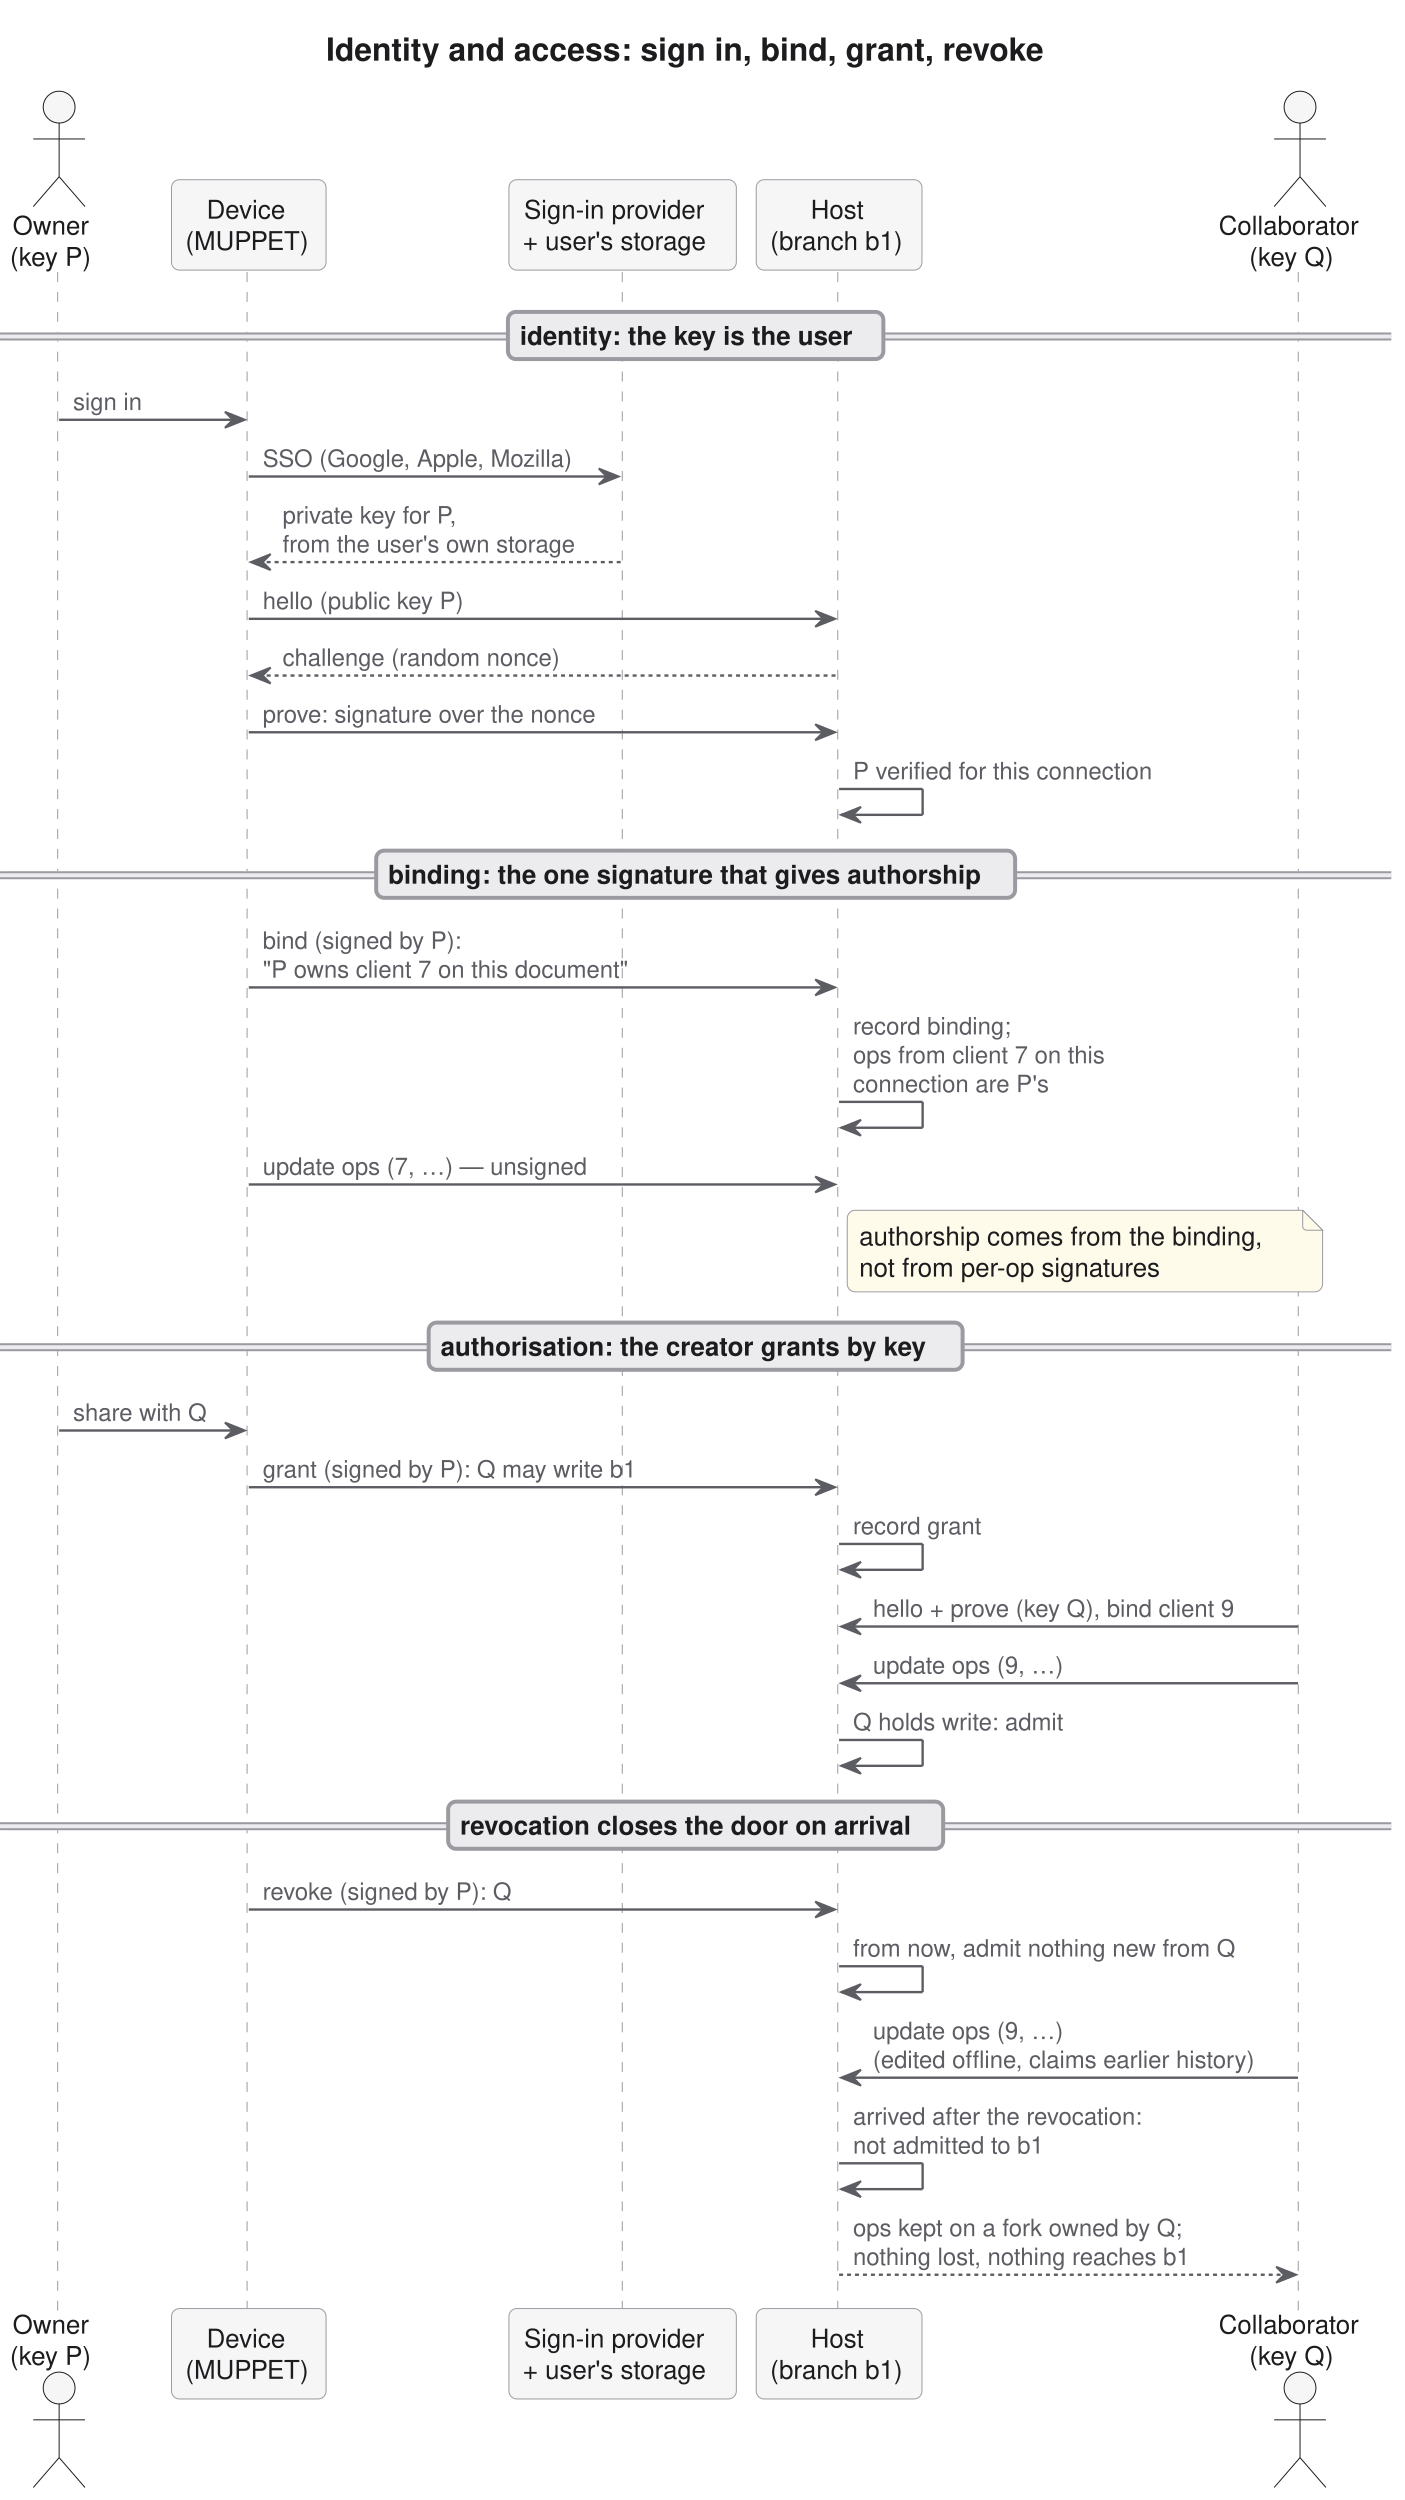
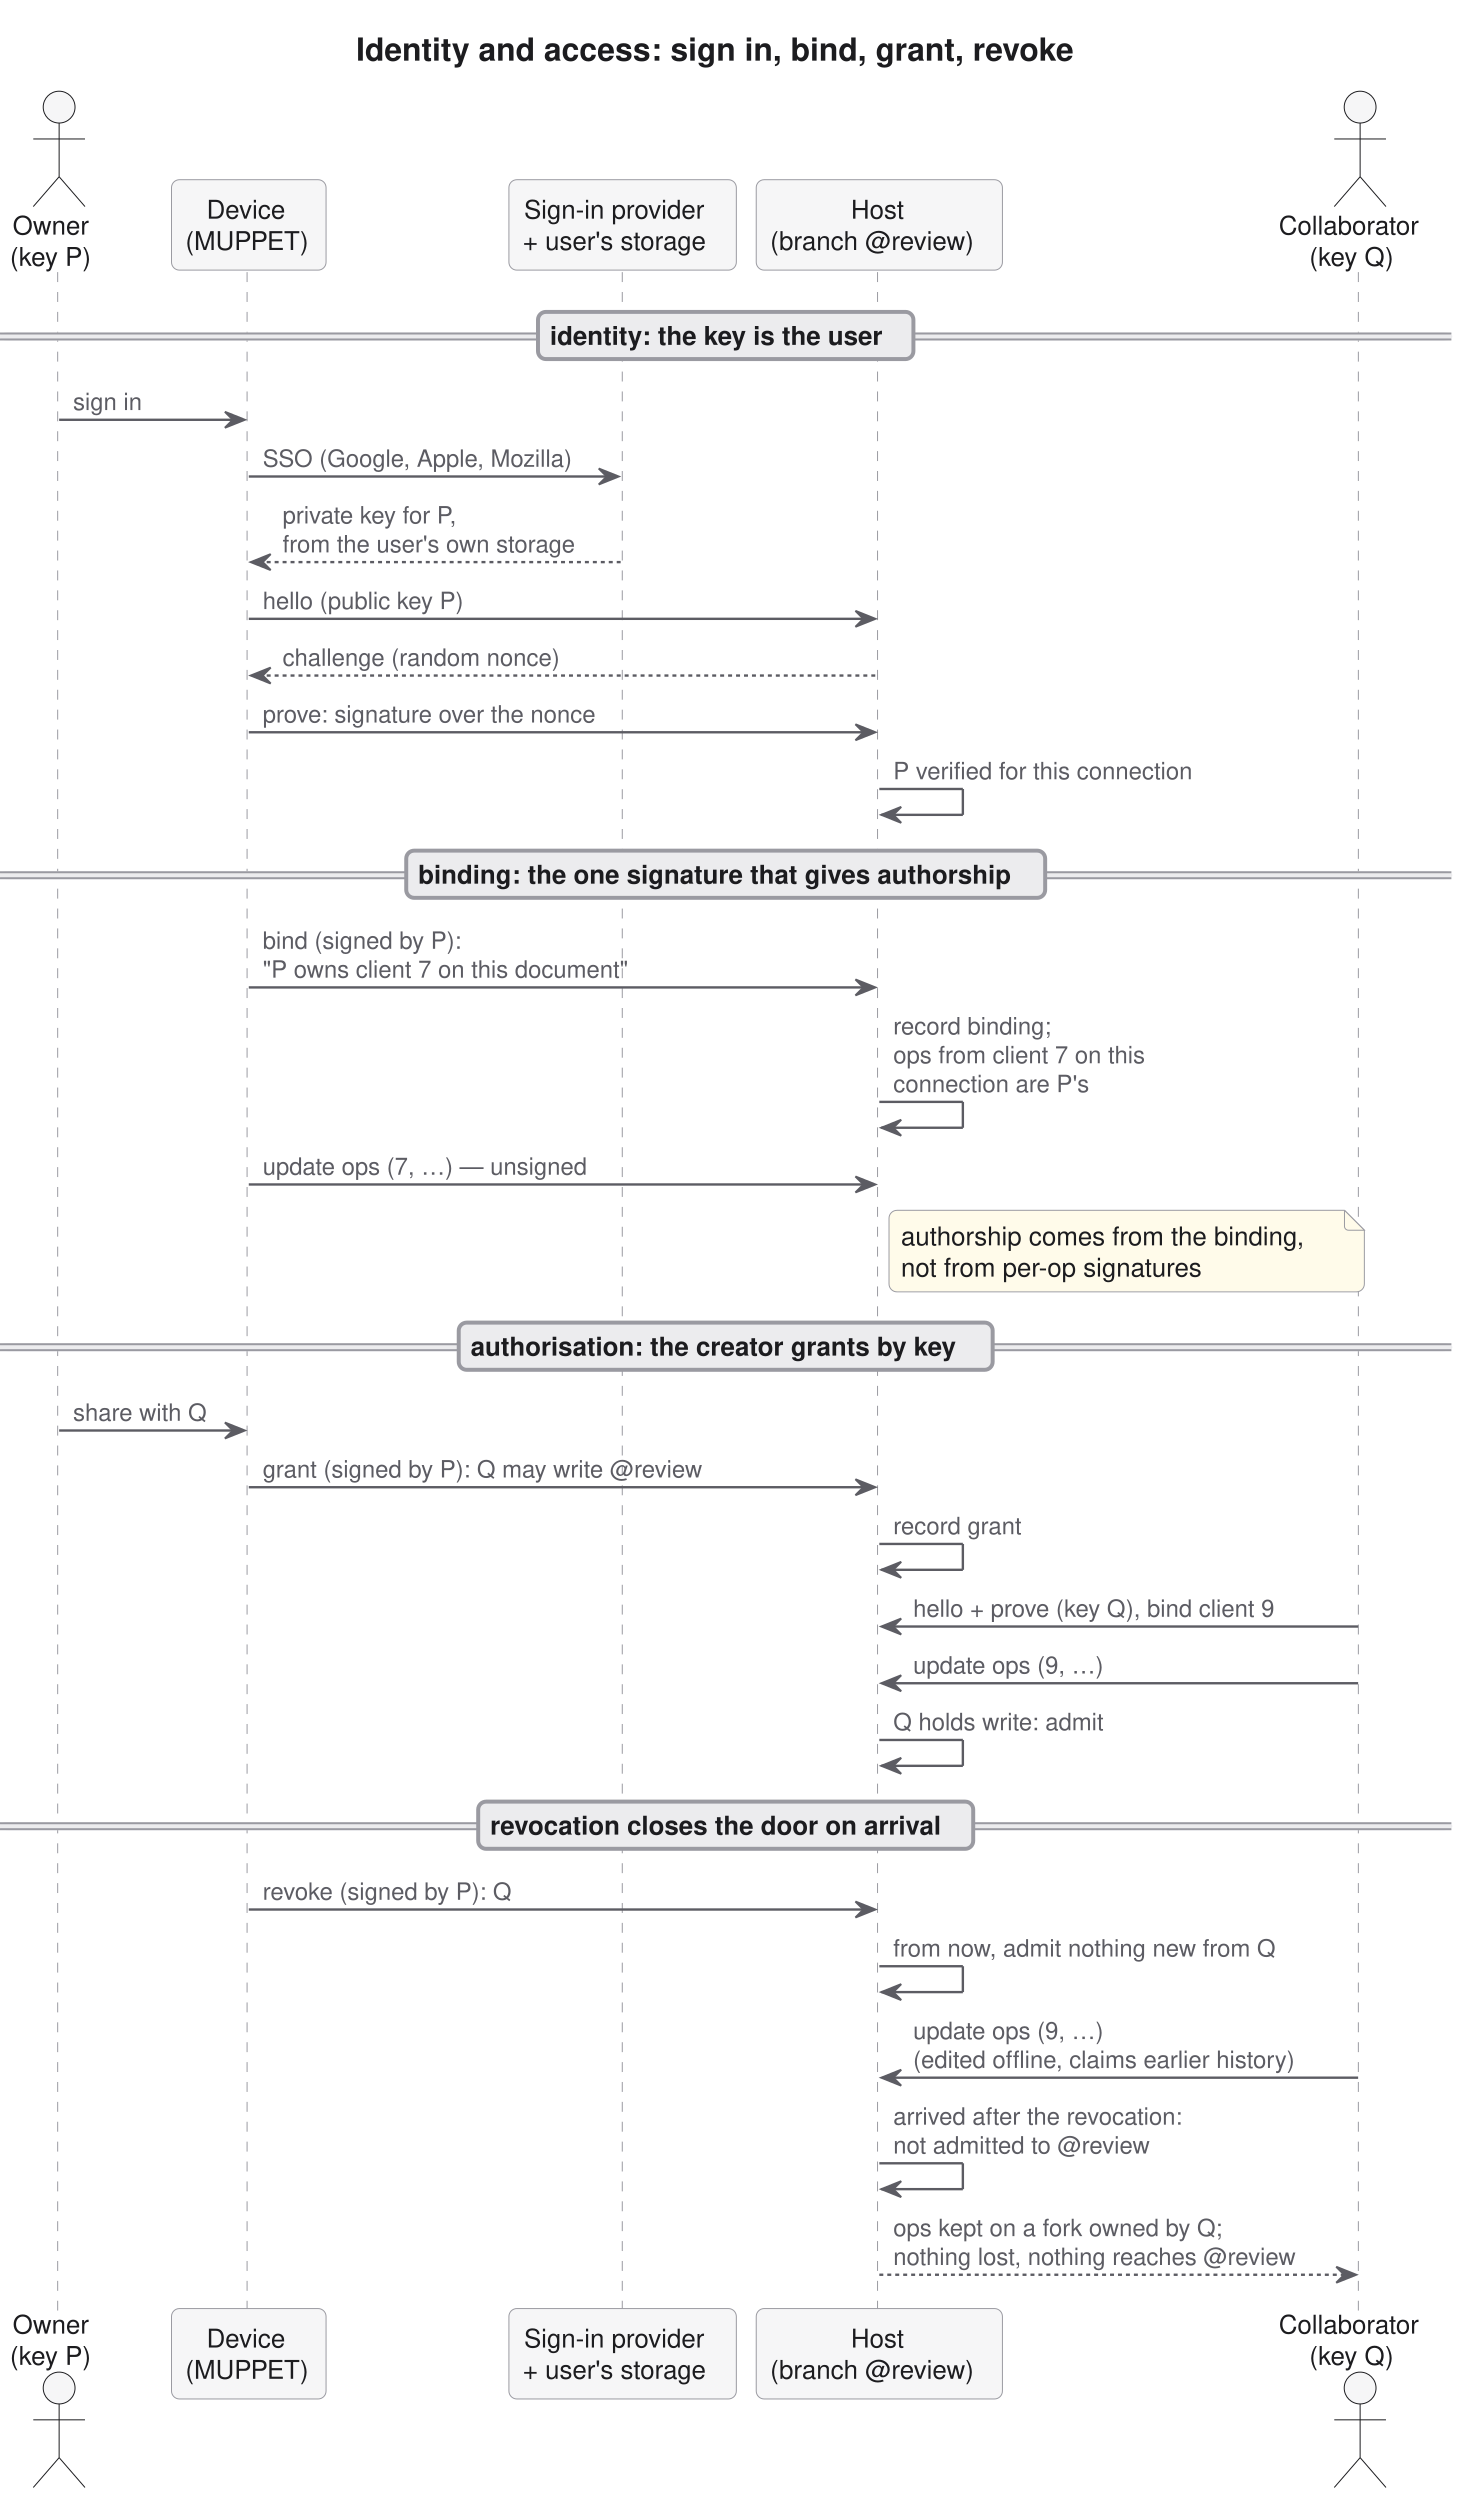
- <svg xmlns="http://www.w3.org/2000/svg" contentStyleType="text/css" data-diagram-type="SEQUENCE" height="1257px" preserveAspectRatio="none" style="width:706px;height:1257px;" version="1.1" viewBox="0 0 706 1257" width="706px" zoomAndPan="magnify">
+ <svg xmlns="http://www.w3.org/2000/svg" contentStyleType="text/css" data-diagram-type="SEQUENCE" height="1257px" preserveAspectRatio="none" style="width:736px;height:1257px;" version="1.1" viewBox="0 0 736 1257" width="736px" zoomAndPan="magnify">
  <defs />
  <g>
-     <text fill="#1C1C1F" font-family="Helvetica" font-size="16" font-weight="bold" lengthAdjust="spacing" textLength="370.695" x="163.924" y="30.5">Identity and access: sign in, bind, grant, revoke</text>
+     <text fill="#1C1C1F" font-family="Helvetica" font-size="16" font-weight="bold" lengthAdjust="spacing" textLength="370.695" x="179.032" y="30.5">Identity and access: sign in, bind, grant, revoke</text>
    <g>
      <rect fill="#000000" fill-opacity="0" height="1024.924" width="8" x="25.731" y="136.818" />
      <line style="stroke:#9A9AA1;stroke-width:0.5;stroke-dasharray:5,5;" x1="29" x2="29" y1="136.818" y2="1161.742" />
    </g>
    <g>
      <rect fill="#000000" fill-opacity="0" height="1024.924" width="8" x="121.087" y="136.818" />
      <line style="stroke:#9A9AA1;stroke-width:0.5;stroke-dasharray:5,5;" x1="124.231" x2="124.231" y1="136.818" y2="1161.742" />
    </g>
    <g>
      <rect fill="#000000" fill-opacity="0" height="1024.924" width="8" x="309.055" y="136.818" />
      <line style="stroke:#9A9AA1;stroke-width:0.5;stroke-dasharray:5,5;" x1="312.88" x2="312.88" y1="136.818" y2="1161.742" />
    </g>
    <g>
-       <rect fill="#000000" fill-opacity="0" height="1024.924" width="8" x="417.898" y="136.818" />
-       <line style="stroke:#9A9AA1;stroke-width:0.5;stroke-dasharray:5,5;" x1="421.231" x2="421.231" y1="136.818" y2="1161.742" />
-     </g>
-     <g>
-       <rect fill="#000000" fill-opacity="0" height="1024.924" width="8" x="649.654" y="136.818" />
-       <line style="stroke:#9A9AA1;stroke-width:0.5;stroke-dasharray:5,5;" x1="652.765" x2="652.765" y1="136.818" y2="1161.742" />
+       <rect fill="#000000" fill-opacity="0" height="1024.924" width="8" x="438.125" y="136.818" />
+       <line style="stroke:#9A9AA1;stroke-width:0.5;stroke-dasharray:5,5;" x1="441.231" x2="441.231" y1="136.818" y2="1161.742" />
+     </g>
+     <g>
+       <rect fill="#000000" fill-opacity="0" height="1024.924" width="8" x="679.871" y="136.818" />
+       <line style="stroke:#9A9AA1;stroke-width:0.5;stroke-dasharray:5,5;" x1="682.982" x2="682.982" y1="136.818" y2="1161.742" />
    </g>
    <g class="participant participant-head" data-participant="o">
      <text fill="#1C1C1F" font-family="Helvetica" font-size="13" lengthAdjust="spacing" textLength="40.733" x="6.365" y="117.953">Owner</text>
      <text fill="#1C1C1F" font-family="Helvetica" font-size="13" lengthAdjust="spacing" textLength="43.462" x="5" y="133.683">(key P)</text>
      <ellipse cx="29.731" cy="53.859" fill="#F6F6F7" rx="8" ry="8" style="stroke:#1C1C1F;stroke-width:0.5;" />
      <path d="M29.731,61.859 L29.731,88.859 M16.731,69.859 L42.731,69.859 M29.731,88.859 L16.731,103.859 M29.731,88.859 L42.731,103.859" fill="none" style="stroke:#1C1C1F;stroke-width:0.5;" />
    </g>
    <g class="participant participant-tail" data-participant="o">
      <text fill="#1C1C1F" font-family="Helvetica" font-size="13" lengthAdjust="spacing" textLength="40.733" x="6.365" y="1173.336">Owner</text>
      <text fill="#1C1C1F" font-family="Helvetica" font-size="13" lengthAdjust="spacing" textLength="43.462" x="5" y="1189.065">(key P)</text>
      <ellipse cx="29.731" cy="1200.701" fill="#F6F6F7" rx="8" ry="8" style="stroke:#1C1C1F;stroke-width:0.5;" />
      <path d="M29.731,1208.701 L29.731,1235.701 M16.731,1216.701 L42.731,1216.701 M29.731,1235.701 L16.731,1250.701 M29.731,1235.701 L42.731,1250.701" fill="none" style="stroke:#1C1C1F;stroke-width:0.5;" />
    </g>
    <g class="participant participant-head" data-participant="d">
      <rect fill="#F6F6F7" height="45.459" rx="4" ry="4" style="stroke:#9A9AA1;stroke-width:0.5;" width="77.711" x="86.231" y="90.359" />
      <text fill="#1C1C1F" font-family="Helvetica" font-size="13" lengthAdjust="spacing" textLength="42.421" x="103.876" y="109.953">Device</text>
      <text fill="#1C1C1F" font-family="Helvetica" font-size="13" lengthAdjust="spacing" textLength="63.711" x="93.231" y="125.683">(MUPPET)</text>
    </g>
    <g class="participant participant-tail" data-participant="d">
      <rect fill="#F6F6F7" height="45.459" rx="4" ry="4" style="stroke:#9A9AA1;stroke-width:0.5;" width="77.711" x="86.231" y="1160.742" />
      <text fill="#1C1C1F" font-family="Helvetica" font-size="13" lengthAdjust="spacing" textLength="42.421" x="103.876" y="1180.336">Device</text>
      <text fill="#1C1C1F" font-family="Helvetica" font-size="13" lengthAdjust="spacing" textLength="63.711" x="93.231" y="1196.065">(MUPPET)</text>
    </g>
    <g class="participant participant-head" data-participant="sso">
      <rect fill="#F6F6F7" height="45.459" rx="4" ry="4" style="stroke:#9A9AA1;stroke-width:0.5;" width="114.35" x="255.88" y="90.359" />
      <text fill="#1C1C1F" font-family="Helvetica" font-size="13" lengthAdjust="spacing" textLength="99.144" x="263.483" y="109.953">Sign-in provider</text>
      <text fill="#1C1C1F" font-family="Helvetica" font-size="13" lengthAdjust="spacing" textLength="100.35" x="262.88" y="125.683">+ user's storage</text>
    </g>
    <g class="participant participant-tail" data-participant="sso">
      <rect fill="#F6F6F7" height="45.459" rx="4" ry="4" style="stroke:#9A9AA1;stroke-width:0.5;" width="114.35" x="255.88" y="1160.742" />
      <text fill="#1C1C1F" font-family="Helvetica" font-size="13" lengthAdjust="spacing" textLength="99.144" x="263.483" y="1180.336">Sign-in provider</text>
      <text fill="#1C1C1F" font-family="Helvetica" font-size="13" lengthAdjust="spacing" textLength="100.35" x="262.88" y="1196.065">+ user's storage</text>
    </g>
    <g class="participant participant-head" data-participant="t">
-       <rect fill="#F6F6F7" height="45.459" rx="4" ry="4" style="stroke:#9A9AA1;stroke-width:0.5;" width="83.335" x="380.231" y="90.359" />
-       <text fill="#1C1C1F" font-family="Helvetica" font-size="13" lengthAdjust="spacing" textLength="28.571" x="407.613" y="109.953">Host</text>
-       <text fill="#1C1C1F" font-family="Helvetica" font-size="13" lengthAdjust="spacing" textLength="69.335" x="387.231" y="125.683">(branch b1)</text>
+       <rect fill="#F6F6F7" height="45.459" rx="4" ry="4" style="stroke:#9A9AA1;stroke-width:0.5;" width="123.789" x="380.231" y="90.359" />
+       <text fill="#1C1C1F" font-family="Helvetica" font-size="13" lengthAdjust="spacing" textLength="28.571" x="427.84" y="109.953">Host</text>
+       <text fill="#1C1C1F" font-family="Helvetica" font-size="13" lengthAdjust="spacing" textLength="109.789" x="387.231" y="125.683">(branch @review)</text>
    </g>
    <g class="participant participant-tail" data-participant="t">
-       <rect fill="#F6F6F7" height="45.459" rx="4" ry="4" style="stroke:#9A9AA1;stroke-width:0.5;" width="83.335" x="380.231" y="1160.742" />
-       <text fill="#1C1C1F" font-family="Helvetica" font-size="13" lengthAdjust="spacing" textLength="28.571" x="407.613" y="1180.336">Host</text>
-       <text fill="#1C1C1F" font-family="Helvetica" font-size="13" lengthAdjust="spacing" textLength="69.335" x="387.231" y="1196.065">(branch b1)</text>
+       <rect fill="#F6F6F7" height="45.459" rx="4" ry="4" style="stroke:#9A9AA1;stroke-width:0.5;" width="123.789" x="380.231" y="1160.742" />
+       <text fill="#1C1C1F" font-family="Helvetica" font-size="13" lengthAdjust="spacing" textLength="28.571" x="427.84" y="1180.336">Host</text>
+       <text fill="#1C1C1F" font-family="Helvetica" font-size="13" lengthAdjust="spacing" textLength="109.789" x="387.231" y="1196.065">(branch @review)</text>
    </g>
    <g class="participant participant-head" data-participant="q">
-       <text fill="#1C1C1F" font-family="Helvetica" font-size="13" lengthAdjust="spacing" textLength="75.778" x="612.765" y="117.953">Collaborator</text>
-       <text fill="#1C1C1F" font-family="Helvetica" font-size="13" lengthAdjust="spacing" textLength="45.1" x="628.104" y="133.683">(key Q)</text>
-       <ellipse cx="653.654" cy="53.859" fill="#F6F6F7" rx="8" ry="8" style="stroke:#1C1C1F;stroke-width:0.5;" />
-       <path d="M653.654,61.859 L653.654,88.859 M640.654,69.859 L666.654,69.859 M653.654,88.859 L640.654,103.859 M653.654,88.859 L666.654,103.859" fill="none" style="stroke:#1C1C1F;stroke-width:0.5;" />
+       <text fill="#1C1C1F" font-family="Helvetica" font-size="13" lengthAdjust="spacing" textLength="75.778" x="642.982" y="117.953">Collaborator</text>
+       <text fill="#1C1C1F" font-family="Helvetica" font-size="13" lengthAdjust="spacing" textLength="45.1" x="658.321" y="133.683">(key Q)</text>
+       <ellipse cx="683.871" cy="53.859" fill="#F6F6F7" rx="8" ry="8" style="stroke:#1C1C1F;stroke-width:0.5;" />
+       <path d="M683.871,61.859 L683.871,88.859 M670.871,69.859 L696.871,69.859 M683.871,88.859 L670.871,103.859 M683.871,88.859 L696.871,103.859" fill="none" style="stroke:#1C1C1F;stroke-width:0.5;" />
    </g>
    <g class="participant participant-tail" data-participant="q">
-       <text fill="#1C1C1F" font-family="Helvetica" font-size="13" lengthAdjust="spacing" textLength="75.778" x="612.765" y="1173.336">Collaborator</text>
-       <text fill="#1C1C1F" font-family="Helvetica" font-size="13" lengthAdjust="spacing" textLength="45.1" x="628.104" y="1189.065">(key Q)</text>
-       <ellipse cx="653.654" cy="1200.701" fill="#F6F6F7" rx="8" ry="8" style="stroke:#1C1C1F;stroke-width:0.5;" />
-       <path d="M653.654,1208.701 L653.654,1235.701 M640.654,1216.701 L666.654,1216.701 M653.654,1235.701 L640.654,1250.701 M653.654,1235.701 L666.654,1250.701" fill="none" style="stroke:#1C1C1F;stroke-width:0.5;" />
-     </g>
-     <rect fill="#ECECEE" height="3" rx="4" ry="4" style="stroke:#ECECEE;stroke-width:1;" width="699.543" x="0" y="167.683" />
-     <line style="stroke:#9A9AA1;stroke-width:1;" x1="0" x2="699.543" y1="167.683" y2="167.683" />
-     <line style="stroke:#9A9AA1;stroke-width:1;" x1="0" x2="699.543" y1="170.683" y2="170.683" />
-     <rect fill="#ECECEE" height="23.73" rx="4" ry="4" style="stroke:#9A9AA1;stroke-width:2;" width="188.764" x="255.39" y="156.818" />
-     <text fill="#1C1C1F" font-family="Helvetica" font-size="13" font-weight="bold" lengthAdjust="spacing" textLength="171.685" x="261.39" y="173.412">identity: the key is the user</text>
+       <text fill="#1C1C1F" font-family="Helvetica" font-size="13" lengthAdjust="spacing" textLength="75.778" x="642.982" y="1173.336">Collaborator</text>
+       <text fill="#1C1C1F" font-family="Helvetica" font-size="13" lengthAdjust="spacing" textLength="45.1" x="658.321" y="1189.065">(key Q)</text>
+       <ellipse cx="683.871" cy="1200.701" fill="#F6F6F7" rx="8" ry="8" style="stroke:#1C1C1F;stroke-width:0.5;" />
+       <path d="M683.871,1208.701 L683.871,1235.701 M670.871,1216.701 L696.871,1216.701 M683.871,1235.701 L670.871,1250.701 M683.871,1235.701 L696.871,1250.701" fill="none" style="stroke:#1C1C1F;stroke-width:0.5;" />
+     </g>
+     <rect fill="#ECECEE" height="3" rx="4" ry="4" style="stroke:#ECECEE;stroke-width:1;" width="729.76" x="0" y="167.683" />
+     <line style="stroke:#9A9AA1;stroke-width:1;" x1="0" x2="729.76" y1="167.683" y2="167.683" />
+     <line style="stroke:#9A9AA1;stroke-width:1;" x1="0" x2="729.76" y1="170.683" y2="170.683" />
+     <rect fill="#ECECEE" height="23.73" rx="4" ry="4" style="stroke:#9A9AA1;stroke-width:2;" width="188.764" x="270.498" y="156.818" />
+     <text fill="#1C1C1F" font-family="Helvetica" font-size="13" font-weight="bold" lengthAdjust="spacing" textLength="171.685" x="276.498" y="173.412">identity: the key is the user</text>
    <g class="message" data-participant-1="o" data-participant-2="d">
      <polygon fill="#5C5C63" points="113.087,207.067,123.087,211.067,113.087,215.067,117.087,211.067" style="stroke:#5C5C63;stroke-width:1;" />
      <line style="stroke:#5C5C63;stroke-width:1.2;" x1="29.731" x2="119.087" y1="211.067" y2="211.067" />
      <text fill="#5C5C63" font-family="Helvetica" font-size="12" lengthAdjust="spacing" textLength="37.06" x="36.731" y="206.173">sign in</text>
    </g>
    <g class="message" data-participant-1="d" data-participant-2="sso">
      <polygon fill="#5C5C63" points="301.055,235.587,311.055,239.587,301.055,243.587,305.055,239.587" style="stroke:#5C5C63;stroke-width:1;" />
      <line style="stroke:#5C5C63;stroke-width:1.2;" x1="125.087" x2="307.055" y1="239.587" y2="239.587" />
      <text fill="#5C5C63" font-family="Helvetica" font-size="12" lengthAdjust="spacing" textLength="163.969" x="132.087" y="234.692">SSO (Google, Apple, Mozilla)</text>
    </g>
    <g class="message" data-participant-1="sso" data-participant-2="d">
      <polygon fill="#5C5C63" points="136.087,278.626,126.087,282.626,136.087,286.626,132.087,282.626" style="stroke:#5C5C63;stroke-width:1;" />
      <line style="stroke:#5C5C63;stroke-width:1.2;stroke-dasharray:2,2;" x1="130.087" x2="312.055" y1="282.626" y2="282.626" />
      <text fill="#5C5C63" font-family="Helvetica" font-size="12" lengthAdjust="spacing" textLength="96.902" x="142.087" y="263.212">private key for P,</text>
      <text fill="#5C5C63" font-family="Helvetica" font-size="12" lengthAdjust="spacing" textLength="160.231" x="142.087" y="277.731">from the user's own storage</text>
    </g>
    <g class="message" data-participant-1="d" data-participant-2="t">
-       <polygon fill="#5C5C63" points="409.898,307.146,419.898,311.146,409.898,315.146,413.898,311.146" style="stroke:#5C5C63;stroke-width:1;" />
-       <line style="stroke:#5C5C63;stroke-width:1.2;" x1="125.087" x2="415.898" y1="311.146" y2="311.146" />
+       <polygon fill="#5C5C63" points="430.125,307.146,440.125,311.146,430.125,315.146,434.125,311.146" style="stroke:#5C5C63;stroke-width:1;" />
+       <line style="stroke:#5C5C63;stroke-width:1.2;" x1="125.087" x2="436.125" y1="311.146" y2="311.146" />
      <text fill="#5C5C63" font-family="Helvetica" font-size="12" lengthAdjust="spacing" textLength="108.428" x="132.087" y="306.251">hello (public key P)</text>
    </g>
    <g class="message" data-participant-1="t" data-participant-2="d">
      <polygon fill="#5C5C63" points="136.087,335.665,126.087,339.665,136.087,343.665,132.087,339.665" style="stroke:#5C5C63;stroke-width:1;" />
-       <line style="stroke:#5C5C63;stroke-width:1.2;stroke-dasharray:2,2;" x1="130.087" x2="420.898" y1="339.665" y2="339.665" />
+       <line style="stroke:#5C5C63;stroke-width:1.2;stroke-dasharray:2,2;" x1="130.087" x2="441.125" y1="339.665" y2="339.665" />
      <text fill="#5C5C63" font-family="Helvetica" font-size="12" lengthAdjust="spacing" textLength="149.074" x="142.087" y="334.771">challenge (random nonce)</text>
    </g>
    <g class="message" data-participant-1="d" data-participant-2="t">
-       <polygon fill="#5C5C63" points="409.898,364.185,419.898,368.185,409.898,372.185,413.898,368.185" style="stroke:#5C5C63;stroke-width:1;" />
-       <line style="stroke:#5C5C63;stroke-width:1.2;" x1="125.087" x2="415.898" y1="368.185" y2="368.185" />
+       <polygon fill="#5C5C63" points="430.125,364.185,440.125,368.185,430.125,372.185,434.125,368.185" style="stroke:#5C5C63;stroke-width:1;" />
+       <line style="stroke:#5C5C63;stroke-width:1.2;" x1="125.087" x2="436.125" y1="368.185" y2="368.185" />
      <text fill="#5C5C63" font-family="Helvetica" font-size="12" lengthAdjust="spacing" textLength="181.418" x="132.087" y="363.29">prove: signature over the nonce</text>
    </g>
    <g class="message" data-participant-1="t" data-participant-2="t">
-       <line style="stroke:#5C5C63;stroke-width:1.2;" x1="421.898" x2="463.898" y1="396.704" y2="396.704" />
-       <line style="stroke:#5C5C63;stroke-width:1.2;" x1="463.898" x2="463.898" y1="396.704" y2="409.704" />
-       <line style="stroke:#5C5C63;stroke-width:1.2;" x1="422.898" x2="463.898" y1="409.704" y2="409.704" />
-       <polygon fill="#5C5C63" points="432.898,405.704,422.898,409.704,432.898,413.704,428.898,409.704" style="stroke:#5C5C63;stroke-width:1;" />
-       <text fill="#5C5C63" font-family="Helvetica" font-size="12" lengthAdjust="spacing" textLength="163.635" x="428.898" y="391.81">P verified for this connection</text>
-     </g>
-     <rect fill="#ECECEE" height="3" rx="4" ry="4" style="stroke:#ECECEE;stroke-width:1;" width="699.543" x="0" y="438.569" />
-     <line style="stroke:#9A9AA1;stroke-width:1;" x1="0" x2="699.543" y1="438.569" y2="438.569" />
-     <line style="stroke:#9A9AA1;stroke-width:1;" x1="0" x2="699.543" y1="441.569" y2="441.569" />
-     <rect fill="#ECECEE" height="23.73" rx="4" ry="4" style="stroke:#9A9AA1;stroke-width:2;" width="321.258" x="189.143" y="427.704" />
-     <text fill="#1C1C1F" font-family="Helvetica" font-size="13" font-weight="bold" lengthAdjust="spacing" textLength="304.18" x="195.143" y="444.298">binding: the one signature that gives authorship</text>
-     <g class="message" data-participant-1="d" data-participant-2="t">
-       <polygon fill="#5C5C63" points="409.898,492.473,419.898,496.473,409.898,500.473,413.898,496.473" style="stroke:#5C5C63;stroke-width:1;" />
-       <line style="stroke:#5C5C63;stroke-width:1.2;" x1="125.087" x2="415.898" y1="496.473" y2="496.473" />
+       <line style="stroke:#5C5C63;stroke-width:1.2;" x1="442.125" x2="484.125" y1="396.704" y2="396.704" />
+       <line style="stroke:#5C5C63;stroke-width:1.2;" x1="484.125" x2="484.125" y1="396.704" y2="409.704" />
+       <line style="stroke:#5C5C63;stroke-width:1.2;" x1="443.125" x2="484.125" y1="409.704" y2="409.704" />
+       <polygon fill="#5C5C63" points="453.125,405.704,443.125,409.704,453.125,413.704,449.125,409.704" style="stroke:#5C5C63;stroke-width:1;" />
+       <text fill="#5C5C63" font-family="Helvetica" font-size="12" lengthAdjust="spacing" textLength="163.635" x="449.125" y="391.81">P verified for this connection</text>
+     </g>
+     <rect fill="#ECECEE" height="3" rx="4" ry="4" style="stroke:#ECECEE;stroke-width:1;" width="729.76" x="0" y="438.569" />
+     <line style="stroke:#9A9AA1;stroke-width:1;" x1="0" x2="729.76" y1="438.569" y2="438.569" />
+     <line style="stroke:#9A9AA1;stroke-width:1;" x1="0" x2="729.76" y1="441.569" y2="441.569" />
+     <rect fill="#ECECEE" height="23.73" rx="4" ry="4" style="stroke:#9A9AA1;stroke-width:2;" width="321.258" x="204.251" y="427.704" />
+     <text fill="#1C1C1F" font-family="Helvetica" font-size="13" font-weight="bold" lengthAdjust="spacing" textLength="304.18" x="210.251" y="444.298">binding: the one signature that gives authorship</text>
+     <g class="message" data-participant-1="d" data-participant-2="t">
+       <polygon fill="#5C5C63" points="430.125,492.473,440.125,496.473,430.125,500.473,434.125,496.473" style="stroke:#5C5C63;stroke-width:1;" />
+       <line style="stroke:#5C5C63;stroke-width:1.2;" x1="125.087" x2="436.125" y1="496.473" y2="496.473" />
      <text fill="#5C5C63" font-family="Helvetica" font-size="12" lengthAdjust="spacing" textLength="106.816" x="132.087" y="477.059">bind (signed by P):</text>
      <text fill="#5C5C63" font-family="Helvetica" font-size="12" lengthAdjust="spacing" textLength="198.568" x="132.087" y="491.578">"P owns client 7 on this document"</text>
    </g>
    <g class="message" data-participant-1="t" data-participant-2="t">
-       <line style="stroke:#5C5C63;stroke-width:1.2;" x1="421.898" x2="463.898" y1="554.031" y2="554.031" />
-       <line style="stroke:#5C5C63;stroke-width:1.2;" x1="463.898" x2="463.898" y1="554.031" y2="567.031" />
-       <line style="stroke:#5C5C63;stroke-width:1.2;" x1="422.898" x2="463.898" y1="567.031" y2="567.031" />
-       <polygon fill="#5C5C63" points="432.898,563.031,422.898,567.031,432.898,571.031,428.898,567.031" style="stroke:#5C5C63;stroke-width:1;" />
-       <text fill="#5C5C63" font-family="Helvetica" font-size="12" lengthAdjust="spacing" textLength="86.473" x="428.898" y="520.098">record binding;</text>
-       <text fill="#5C5C63" font-family="Helvetica" font-size="12" lengthAdjust="spacing" textLength="136.435" x="428.898" y="534.617">ops from client 7 on this</text>
-       <text fill="#5C5C63" font-family="Helvetica" font-size="12" lengthAdjust="spacing" textLength="105.797" x="428.898" y="549.137">connection are P's</text>
-     </g>
-     <g class="message" data-participant-1="d" data-participant-2="t">
-       <polygon fill="#5C5C63" points="409.898,591.551,419.898,595.551,409.898,599.551,413.898,595.551" style="stroke:#5C5C63;stroke-width:1;" />
-       <line style="stroke:#5C5C63;stroke-width:1.2;" x1="125.087" x2="415.898" y1="595.551" y2="595.551" />
+       <line style="stroke:#5C5C63;stroke-width:1.2;" x1="442.125" x2="484.125" y1="554.031" y2="554.031" />
+       <line style="stroke:#5C5C63;stroke-width:1.2;" x1="484.125" x2="484.125" y1="554.031" y2="567.031" />
+       <line style="stroke:#5C5C63;stroke-width:1.2;" x1="443.125" x2="484.125" y1="567.031" y2="567.031" />
+       <polygon fill="#5C5C63" points="453.125,563.031,443.125,567.031,453.125,571.031,449.125,567.031" style="stroke:#5C5C63;stroke-width:1;" />
+       <text fill="#5C5C63" font-family="Helvetica" font-size="12" lengthAdjust="spacing" textLength="86.473" x="449.125" y="520.098">record binding;</text>
+       <text fill="#5C5C63" font-family="Helvetica" font-size="12" lengthAdjust="spacing" textLength="136.435" x="449.125" y="534.617">ops from client 7 on this</text>
+       <text fill="#5C5C63" font-family="Helvetica" font-size="12" lengthAdjust="spacing" textLength="105.797" x="449.125" y="549.137">connection are P's</text>
+     </g>
+     <g class="message" data-participant-1="d" data-participant-2="t">
+       <polygon fill="#5C5C63" points="430.125,591.551,440.125,595.551,430.125,599.551,434.125,595.551" style="stroke:#5C5C63;stroke-width:1;" />
+       <line style="stroke:#5C5C63;stroke-width:1.2;" x1="125.087" x2="436.125" y1="595.551" y2="595.551" />
      <text fill="#5C5C63" font-family="Helvetica" font-size="12" lengthAdjust="spacing" textLength="170.795" x="132.087" y="590.656">update ops (7, …) — unsigned</text>
    </g>
-     <path d="M426,612.551 L426,645.551 A4,4 0 0 0 430,649.551 L661,649.551 A4,4 0 0 0 665,645.551 L665,618.551 L655,608.551 L430,608.551 A4,4 0 0 0 426,612.551" fill="#FFFBEA" style="stroke:#9A9AA1;stroke-width:0.5;" />
-     <path d="M655,608.551 L655,616.551 A2,2 0 0 0 657,618.551 L665,618.551 L655,608.551" fill="#FFFBEA" style="stroke:#9A9AA1;stroke-width:0.5;" />
-     <text fill="#1C1C1F" font-family="Helvetica" font-size="13" lengthAdjust="spacing" textLength="218.651" x="432" y="626.144">authorship comes from the binding,</text>
-     <text fill="#1C1C1F" font-family="Helvetica" font-size="13" lengthAdjust="spacing" textLength="165.991" x="432" y="641.874">not from per-op signatures</text>
-     <rect fill="#ECECEE" height="3" rx="4" ry="4" style="stroke:#ECECEE;stroke-width:1;" width="699.543" x="0" y="675.875" />
-     <line style="stroke:#9A9AA1;stroke-width:1;" x1="0" x2="699.543" y1="675.875" y2="675.875" />
-     <line style="stroke:#9A9AA1;stroke-width:1;" x1="0" x2="699.543" y1="678.875" y2="678.875" />
-     <rect fill="#ECECEE" height="23.73" rx="4" ry="4" style="stroke:#9A9AA1;stroke-width:2;" width="268.459" x="215.542" y="665.01" />
-     <text fill="#1C1C1F" font-family="Helvetica" font-size="13" font-weight="bold" lengthAdjust="spacing" textLength="251.38" x="221.542" y="681.604">authorisation: the creator grants by key</text>
+     <path d="M447,612.551 L447,645.551 A4,4 0 0 0 451,649.551 L682,649.551 A4,4 0 0 0 686,645.551 L686,618.551 L676,608.551 L451,608.551 A4,4 0 0 0 447,612.551" fill="#FFFBEA" style="stroke:#9A9AA1;stroke-width:0.5;" />
+     <path d="M676,608.551 L676,616.551 A2,2 0 0 0 678,618.551 L686,618.551 L676,608.551" fill="#FFFBEA" style="stroke:#9A9AA1;stroke-width:0.5;" />
+     <text fill="#1C1C1F" font-family="Helvetica" font-size="13" lengthAdjust="spacing" textLength="218.651" x="453" y="626.144">authorship comes from the binding,</text>
+     <text fill="#1C1C1F" font-family="Helvetica" font-size="13" lengthAdjust="spacing" textLength="165.991" x="453" y="641.874">not from per-op signatures</text>
+     <rect fill="#ECECEE" height="3" rx="4" ry="4" style="stroke:#ECECEE;stroke-width:1;" width="729.76" x="0" y="675.875" />
+     <line style="stroke:#9A9AA1;stroke-width:1;" x1="0" x2="729.76" y1="675.875" y2="675.875" />
+     <line style="stroke:#9A9AA1;stroke-width:1;" x1="0" x2="729.76" y1="678.875" y2="678.875" />
+     <rect fill="#ECECEE" height="23.73" rx="4" ry="4" style="stroke:#9A9AA1;stroke-width:2;" width="268.459" x="230.651" y="665.01" />
+     <text fill="#1C1C1F" font-family="Helvetica" font-size="13" font-weight="bold" lengthAdjust="spacing" textLength="251.38" x="236.651" y="681.604">authorisation: the creator grants by key</text>
    <g class="message" data-participant-1="o" data-participant-2="d">
      <polygon fill="#5C5C63" points="113.087,715.259,123.087,719.259,113.087,723.259,117.087,719.259" style="stroke:#5C5C63;stroke-width:1;" />
      <line style="stroke:#5C5C63;stroke-width:1.2;" x1="29.731" x2="119.087" y1="719.259" y2="719.259" />
      <text fill="#5C5C63" font-family="Helvetica" font-size="12" lengthAdjust="spacing" textLength="71.356" x="36.731" y="714.364">share with Q</text>
    </g>
    <g class="message" data-participant-1="d" data-participant-2="t">
-       <polygon fill="#5C5C63" points="409.898,743.778,419.898,747.778,409.898,751.778,413.898,747.778" style="stroke:#5C5C63;stroke-width:1;" />
-       <line style="stroke:#5C5C63;stroke-width:1.2;" x1="125.087" x2="415.898" y1="747.778" y2="747.778" />
-       <text fill="#5C5C63" font-family="Helvetica" font-size="12" lengthAdjust="spacing" textLength="198.82" x="132.087" y="742.884">grant (signed by P): Q may write b1</text>
-     </g>
-     <g class="message" data-participant-1="t" data-participant-2="t">
-       <line style="stroke:#5C5C63;stroke-width:1.2;" x1="421.898" x2="463.898" y1="776.298" y2="776.298" />
-       <line style="stroke:#5C5C63;stroke-width:1.2;" x1="463.898" x2="463.898" y1="776.298" y2="789.298" />
-       <line style="stroke:#5C5C63;stroke-width:1.2;" x1="422.898" x2="463.898" y1="789.298" y2="789.298" />
-       <polygon fill="#5C5C63" points="432.898,785.298,422.898,789.298,432.898,793.298,428.898,789.298" style="stroke:#5C5C63;stroke-width:1;" />
-       <text fill="#5C5C63" font-family="Helvetica" font-size="12" lengthAdjust="spacing" textLength="70.436" x="428.898" y="771.403">record grant</text>
+       <polygon fill="#5C5C63" points="430.125,743.778,440.125,747.778,430.125,751.778,434.125,747.778" style="stroke:#5C5C63;stroke-width:1;" />
+       <line style="stroke:#5C5C63;stroke-width:1.2;" x1="125.087" x2="436.125" y1="747.778" y2="747.778" />
+       <text fill="#5C5C63" font-family="Helvetica" font-size="12" lengthAdjust="spacing" textLength="236.162" x="132.087" y="742.884">grant (signed by P): Q may write @review</text>
+     </g>
+     <g class="message" data-participant-1="t" data-participant-2="t">
+       <line style="stroke:#5C5C63;stroke-width:1.2;" x1="442.125" x2="484.125" y1="776.298" y2="776.298" />
+       <line style="stroke:#5C5C63;stroke-width:1.2;" x1="484.125" x2="484.125" y1="776.298" y2="789.298" />
+       <line style="stroke:#5C5C63;stroke-width:1.2;" x1="443.125" x2="484.125" y1="789.298" y2="789.298" />
+       <polygon fill="#5C5C63" points="453.125,785.298,443.125,789.298,453.125,793.298,449.125,789.298" style="stroke:#5C5C63;stroke-width:1;" />
+       <text fill="#5C5C63" font-family="Helvetica" font-size="12" lengthAdjust="spacing" textLength="70.436" x="449.125" y="771.403">record grant</text>
    </g>
    <g class="message" data-participant-1="q" data-participant-2="t">
-       <polygon fill="#5C5C63" points="432.898,813.817,422.898,817.817,432.898,821.817,428.898,817.817" style="stroke:#5C5C63;stroke-width:1;" />
-       <line style="stroke:#5C5C63;stroke-width:1.2;" x1="426.898" x2="652.654" y1="817.817" y2="817.817" />
-       <text fill="#5C5C63" font-family="Helvetica" font-size="12" lengthAdjust="spacing" textLength="195.99" x="438.898" y="812.923">hello + prove (key Q), bind client 9</text>
+       <polygon fill="#5C5C63" points="453.125,813.817,443.125,817.817,453.125,821.817,449.125,817.817" style="stroke:#5C5C63;stroke-width:1;" />
+       <line style="stroke:#5C5C63;stroke-width:1.2;" x1="447.125" x2="682.871" y1="817.817" y2="817.817" />
+       <text fill="#5C5C63" font-family="Helvetica" font-size="12" lengthAdjust="spacing" textLength="195.99" x="459.125" y="812.923">hello + prove (key Q), bind client 9</text>
    </g>
    <g class="message" data-participant-1="q" data-participant-2="t">
-       <polygon fill="#5C5C63" points="432.898,842.337,422.898,846.337,432.898,850.337,428.898,846.337" style="stroke:#5C5C63;stroke-width:1;" />
-       <line style="stroke:#5C5C63;stroke-width:1.2;" x1="426.898" x2="652.654" y1="846.337" y2="846.337" />
-       <text fill="#5C5C63" font-family="Helvetica" font-size="12" lengthAdjust="spacing" textLength="100.477" x="438.898" y="841.442">update ops (9, …)</text>
-     </g>
-     <g class="message" data-participant-1="t" data-participant-2="t">
-       <line style="stroke:#5C5C63;stroke-width:1.2;" x1="421.898" x2="463.898" y1="874.856" y2="874.856" />
-       <line style="stroke:#5C5C63;stroke-width:1.2;" x1="463.898" x2="463.898" y1="874.856" y2="887.856" />
-       <line style="stroke:#5C5C63;stroke-width:1.2;" x1="422.898" x2="463.898" y1="887.856" y2="887.856" />
-       <polygon fill="#5C5C63" points="432.898,883.856,422.898,887.856,432.898,891.856,428.898,887.856" style="stroke:#5C5C63;stroke-width:1;" />
-       <text fill="#5C5C63" font-family="Helvetica" font-size="12" lengthAdjust="spacing" textLength="113.232" x="428.898" y="869.962">Q holds write: admit</text>
-     </g>
-     <rect fill="#ECECEE" height="3" rx="4" ry="4" style="stroke:#ECECEE;stroke-width:1;" width="699.543" x="0" y="916.721" />
-     <line style="stroke:#9A9AA1;stroke-width:1;" x1="0" x2="699.543" y1="916.721" y2="916.721" />
-     <line style="stroke:#9A9AA1;stroke-width:1;" x1="0" x2="699.543" y1="919.721" y2="919.721" />
-     <rect fill="#ECECEE" height="23.73" rx="4" ry="4" style="stroke:#9A9AA1;stroke-width:2;" width="248.895" x="225.324" y="905.856" />
-     <text fill="#1C1C1F" font-family="Helvetica" font-size="13" font-weight="bold" lengthAdjust="spacing" textLength="231.816" x="231.324" y="922.45">revocation closes the door on arrival</text>
-     <g class="message" data-participant-1="d" data-participant-2="t">
-       <polygon fill="#5C5C63" points="409.898,956.106,419.898,960.106,409.898,964.106,413.898,960.106" style="stroke:#5C5C63;stroke-width:1;" />
-       <line style="stroke:#5C5C63;stroke-width:1.2;" x1="125.087" x2="415.898" y1="960.106" y2="960.106" />
+       <polygon fill="#5C5C63" points="453.125,842.337,443.125,846.337,453.125,850.337,449.125,846.337" style="stroke:#5C5C63;stroke-width:1;" />
+       <line style="stroke:#5C5C63;stroke-width:1.2;" x1="447.125" x2="682.871" y1="846.337" y2="846.337" />
+       <text fill="#5C5C63" font-family="Helvetica" font-size="12" lengthAdjust="spacing" textLength="100.477" x="459.125" y="841.442">update ops (9, …)</text>
+     </g>
+     <g class="message" data-participant-1="t" data-participant-2="t">
+       <line style="stroke:#5C5C63;stroke-width:1.2;" x1="442.125" x2="484.125" y1="874.856" y2="874.856" />
+       <line style="stroke:#5C5C63;stroke-width:1.2;" x1="484.125" x2="484.125" y1="874.856" y2="887.856" />
+       <line style="stroke:#5C5C63;stroke-width:1.2;" x1="443.125" x2="484.125" y1="887.856" y2="887.856" />
+       <polygon fill="#5C5C63" points="453.125,883.856,443.125,887.856,453.125,891.856,449.125,887.856" style="stroke:#5C5C63;stroke-width:1;" />
+       <text fill="#5C5C63" font-family="Helvetica" font-size="12" lengthAdjust="spacing" textLength="113.232" x="449.125" y="869.962">Q holds write: admit</text>
+     </g>
+     <rect fill="#ECECEE" height="3" rx="4" ry="4" style="stroke:#ECECEE;stroke-width:1;" width="729.76" x="0" y="916.721" />
+     <line style="stroke:#9A9AA1;stroke-width:1;" x1="0" x2="729.76" y1="916.721" y2="916.721" />
+     <line style="stroke:#9A9AA1;stroke-width:1;" x1="0" x2="729.76" y1="919.721" y2="919.721" />
+     <rect fill="#ECECEE" height="23.73" rx="4" ry="4" style="stroke:#9A9AA1;stroke-width:2;" width="248.895" x="240.433" y="905.856" />
+     <text fill="#1C1C1F" font-family="Helvetica" font-size="13" font-weight="bold" lengthAdjust="spacing" textLength="231.816" x="246.433" y="922.45">revocation closes the door on arrival</text>
+     <g class="message" data-participant-1="d" data-participant-2="t">
+       <polygon fill="#5C5C63" points="430.125,956.106,440.125,960.106,430.125,964.106,434.125,960.106" style="stroke:#5C5C63;stroke-width:1;" />
+       <line style="stroke:#5C5C63;stroke-width:1.2;" x1="125.087" x2="436.125" y1="960.106" y2="960.106" />
      <text fill="#5C5C63" font-family="Helvetica" font-size="12" lengthAdjust="spacing" textLength="133.711" x="132.087" y="955.211">revoke (signed by P): Q</text>
    </g>
    <g class="message" data-participant-1="t" data-participant-2="t">
-       <line style="stroke:#5C5C63;stroke-width:1.2;" x1="421.898" x2="463.898" y1="988.625" y2="988.625" />
-       <line style="stroke:#5C5C63;stroke-width:1.2;" x1="463.898" x2="463.898" y1="988.625" y2="1001.625" />
-       <line style="stroke:#5C5C63;stroke-width:1.2;" x1="422.898" x2="463.898" y1="1001.625" y2="1001.625" />
-       <polygon fill="#5C5C63" points="432.898,997.625,422.898,1001.625,432.898,1005.625,428.898,1001.625" style="stroke:#5C5C63;stroke-width:1;" />
-       <text fill="#5C5C63" font-family="Helvetica" font-size="12" lengthAdjust="spacing" textLength="208.318" x="428.898" y="983.731">from now, admit nothing new from Q</text>
+       <line style="stroke:#5C5C63;stroke-width:1.2;" x1="442.125" x2="484.125" y1="988.625" y2="988.625" />
+       <line style="stroke:#5C5C63;stroke-width:1.2;" x1="484.125" x2="484.125" y1="988.625" y2="1001.625" />
+       <line style="stroke:#5C5C63;stroke-width:1.2;" x1="443.125" x2="484.125" y1="1001.625" y2="1001.625" />
+       <polygon fill="#5C5C63" points="453.125,997.625,443.125,1001.625,453.125,1005.625,449.125,1001.625" style="stroke:#5C5C63;stroke-width:1;" />
+       <text fill="#5C5C63" font-family="Helvetica" font-size="12" lengthAdjust="spacing" textLength="208.318" x="449.125" y="983.731">from now, admit nothing new from Q</text>
    </g>
    <g class="message" data-participant-1="q" data-participant-2="t">
-       <polygon fill="#5C5C63" points="432.898,1040.664,422.898,1044.664,432.898,1048.664,428.898,1044.664" style="stroke:#5C5C63;stroke-width:1;" />
-       <line style="stroke:#5C5C63;stroke-width:1.2;" x1="426.898" x2="652.654" y1="1044.664" y2="1044.664" />
-       <text fill="#5C5C63" font-family="Helvetica" font-size="12" lengthAdjust="spacing" textLength="100.477" x="438.898" y="1025.25">update ops (9, …)</text>
-       <text fill="#5C5C63" font-family="Helvetica" font-size="12" lengthAdjust="spacing" textLength="207.756" x="438.898" y="1039.77">(edited offline, claims earlier history)</text>
-     </g>
-     <g class="message" data-participant-1="t" data-participant-2="t">
-       <line style="stroke:#5C5C63;stroke-width:1.2;" x1="421.898" x2="463.898" y1="1087.703" y2="1087.703" />
-       <line style="stroke:#5C5C63;stroke-width:1.2;" x1="463.898" x2="463.898" y1="1087.703" y2="1100.703" />
-       <line style="stroke:#5C5C63;stroke-width:1.2;" x1="422.898" x2="463.898" y1="1100.703" y2="1100.703" />
-       <polygon fill="#5C5C63" points="432.898,1096.703,422.898,1100.703,432.898,1104.703,428.898,1100.703" style="stroke:#5C5C63;stroke-width:1;" />
-       <text fill="#5C5C63" font-family="Helvetica" font-size="12" lengthAdjust="spacing" textLength="158.15" x="428.898" y="1068.289">arrived after the revocation:</text>
-       <text fill="#5C5C63" font-family="Helvetica" font-size="12" lengthAdjust="spacing" textLength="101.385" x="428.898" y="1082.809">not admitted to b1</text>
+       <polygon fill="#5C5C63" points="453.125,1040.664,443.125,1044.664,453.125,1048.664,449.125,1044.664" style="stroke:#5C5C63;stroke-width:1;" />
+       <line style="stroke:#5C5C63;stroke-width:1.2;" x1="447.125" x2="682.871" y1="1044.664" y2="1044.664" />
+       <text fill="#5C5C63" font-family="Helvetica" font-size="12" lengthAdjust="spacing" textLength="100.477" x="459.125" y="1025.25">update ops (9, …)</text>
+       <text fill="#5C5C63" font-family="Helvetica" font-size="12" lengthAdjust="spacing" textLength="207.756" x="459.125" y="1039.77">(edited offline, claims earlier history)</text>
+     </g>
+     <g class="message" data-participant-1="t" data-participant-2="t">
+       <line style="stroke:#5C5C63;stroke-width:1.2;" x1="442.125" x2="484.125" y1="1087.703" y2="1087.703" />
+       <line style="stroke:#5C5C63;stroke-width:1.2;" x1="484.125" x2="484.125" y1="1087.703" y2="1100.703" />
+       <line style="stroke:#5C5C63;stroke-width:1.2;" x1="443.125" x2="484.125" y1="1100.703" y2="1100.703" />
+       <polygon fill="#5C5C63" points="453.125,1096.703,443.125,1100.703,453.125,1104.703,449.125,1100.703" style="stroke:#5C5C63;stroke-width:1;" />
+       <text fill="#5C5C63" font-family="Helvetica" font-size="12" lengthAdjust="spacing" textLength="158.15" x="449.125" y="1068.289">arrived after the revocation:</text>
+       <text fill="#5C5C63" font-family="Helvetica" font-size="12" lengthAdjust="spacing" textLength="138.727" x="449.125" y="1082.809">not admitted to @review</text>
    </g>
    <g class="message" data-participant-1="t" data-participant-2="q">
-       <polygon fill="#5C5C63" points="641.654,1139.742,651.654,1143.742,641.654,1147.742,645.654,1143.742" style="stroke:#5C5C63;stroke-width:1;" />
-       <line style="stroke:#5C5C63;stroke-width:1.2;stroke-dasharray:2,2;" x1="421.898" x2="647.654" y1="1143.742" y2="1143.742" />
-       <text fill="#5C5C63" font-family="Helvetica" font-size="12" lengthAdjust="spacing" textLength="178.459" x="428.898" y="1124.328">ops kept on a fork owned by Q;</text>
-       <text fill="#5C5C63" font-family="Helvetica" font-size="12" lengthAdjust="spacing" textLength="180.404" x="428.898" y="1138.848">nothing lost, nothing reaches b1</text>
+       <polygon fill="#5C5C63" points="671.871,1139.742,681.871,1143.742,671.871,1147.742,675.871,1143.742" style="stroke:#5C5C63;stroke-width:1;" />
+       <line style="stroke:#5C5C63;stroke-width:1.2;stroke-dasharray:2,2;" x1="442.125" x2="677.871" y1="1143.742" y2="1143.742" />
+       <text fill="#5C5C63" font-family="Helvetica" font-size="12" lengthAdjust="spacing" textLength="178.459" x="449.125" y="1124.328">ops kept on a fork owned by Q;</text>
+       <text fill="#5C5C63" font-family="Helvetica" font-size="12" lengthAdjust="spacing" textLength="217.746" x="449.125" y="1138.848">nothing lost, nothing reaches @review</text>
    </g>
  </g>
</svg>
